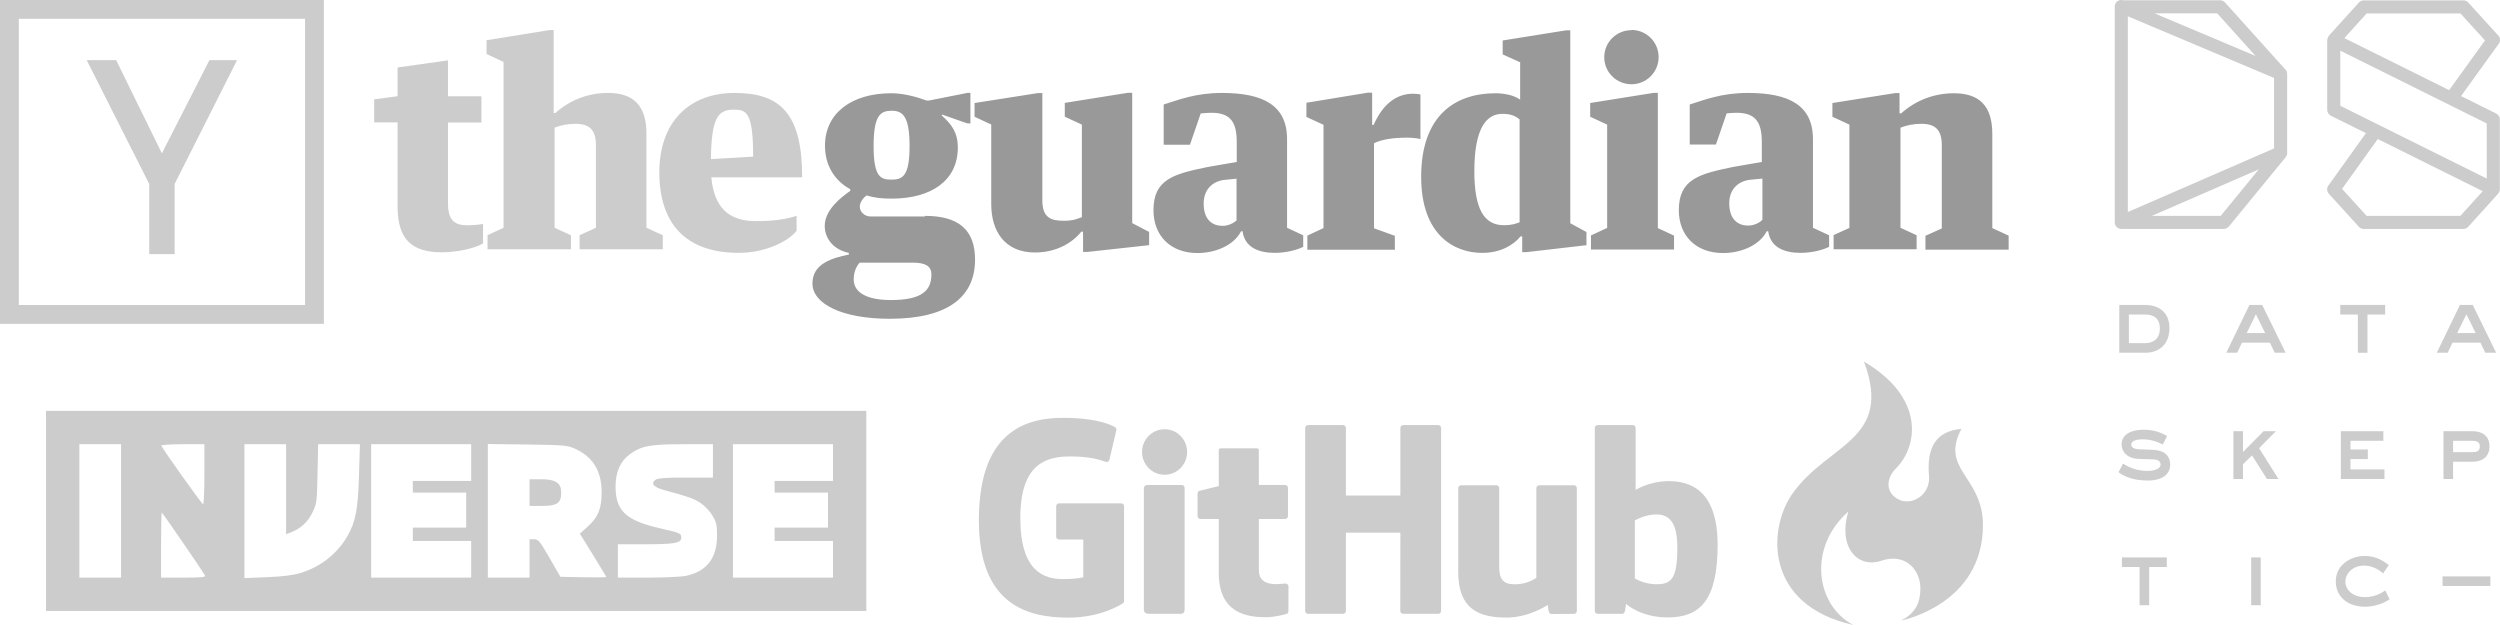
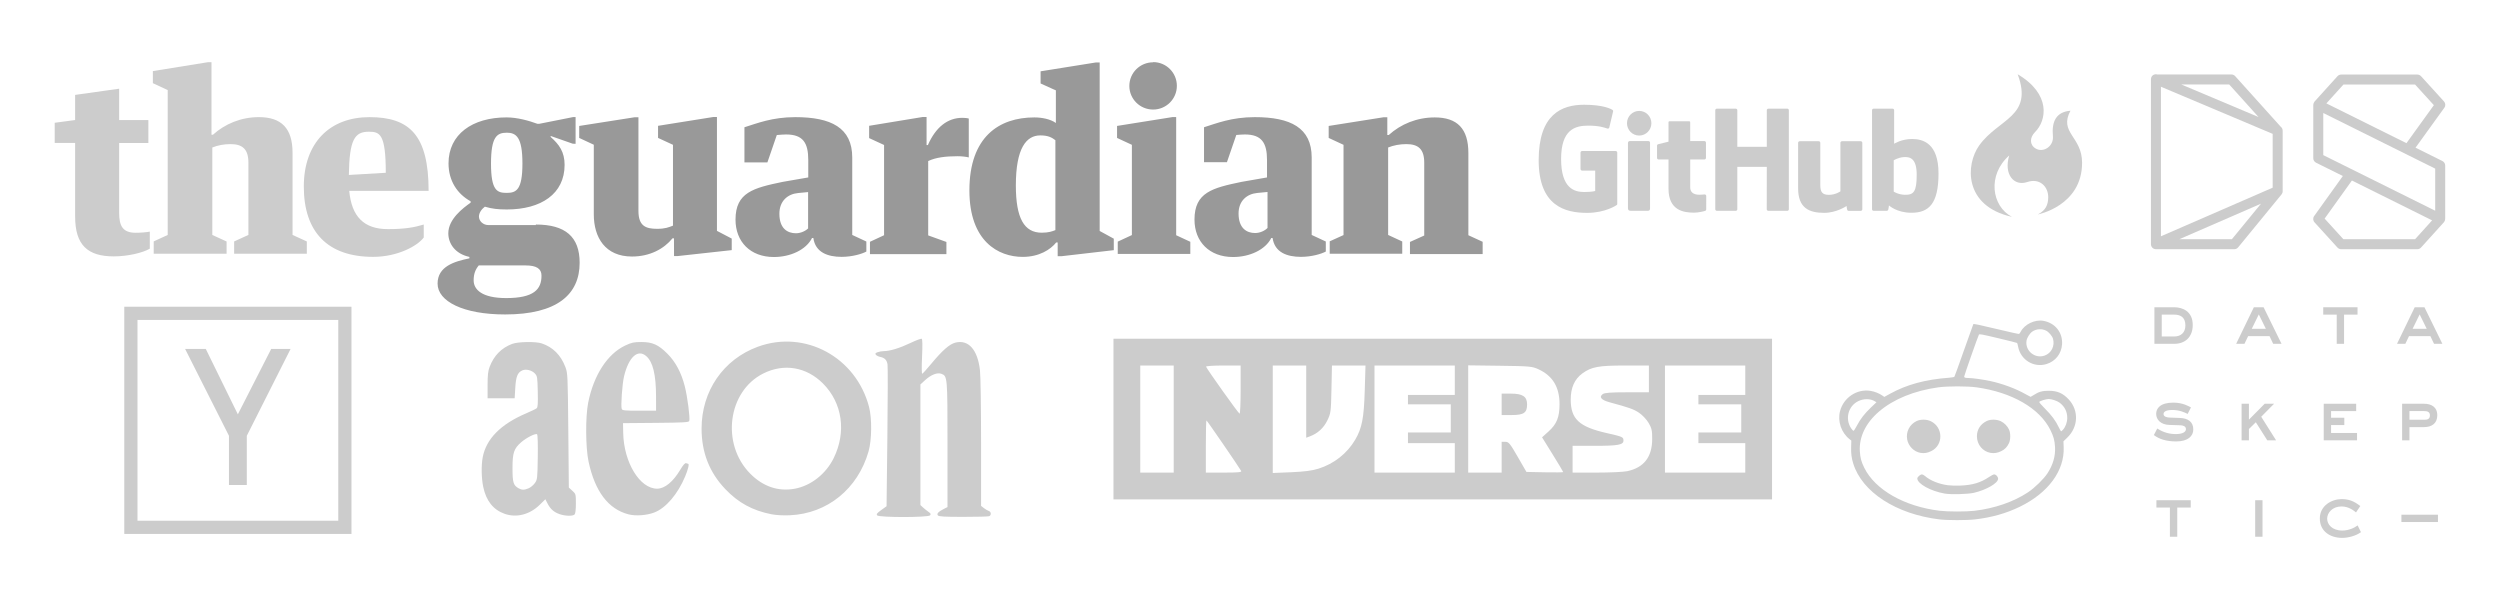
- <svg xmlns="http://www.w3.org/2000/svg" version="1.1" viewBox="0 0 1000 250">
-   <defs>
-     <clipPath id="a" clipPathUnits="userSpaceOnUse">
-       <path d="m0 0h4802v1298.8h-4802v-1298.8z" />
+ <svg xmlns="http://www.w3.org/2000/svg" width="1000" height="240" id="svg2" version="1.1">
+   <defs id="defs4">
+     <clipPath clipPathUnits="userSpaceOnUse" id="clipPath3020">
+       <path d="m 0,0 4802,0 0,1298.75 -4802,0 L 0,0 z" id="path3022" />
    </clipPath>
  </defs>
-   <g transform="translate(0 -802.36)">
-     <g transform="matrix(1.0232 0 0 1.0232 -11.604 -18.621)">
-       <g transform="matrix(1.093 0 0 1.093 120.33 171.03)">
-         <path fill="#ccc" d="m42.481 651.58v-30.175h-8.356v-8.249l8.356-1.122v-10.291l18.029-2.533v12.83h11.957v9.404h-11.957v28.616c0 5.374 1.498 8.128 6.785 8.128 1.881 0 4.447-0.202 5.757-0.47v6.979c-2.889 1.706-9.069 3.157-14.778 3.157-10.748 0-15.786-4.736-15.786-16.276zm120.21-34.75c4.527 0 6.973 0.806 6.973 16.807l-15.114 0.887c0.202-14.51 2.391-17.694 8.142-17.694zm-7.994 24.203h32.499c0-22.879-7.859-30.175-24.203-30.175-16.236 0-26.89 10.452-26.89 28.401 0 18.54 9.66 28.797 28.388 28.797 10.063 0 18.191-4.501 20.716-7.926v-5.307c-3.782 1.142-7.671 1.881-14.644 1.881-9.841 0-14.913-5.105-15.866-15.719zm-80.085 20.716 5.777-2.66v-59.315l-6.079-2.821v-4.951l22.476-3.627h1.525v29.677h0.605c4.904-4.434 11.487-7.201 18.809-7.201 9.203 0 13.771 4.581 13.771 14.577v33.654l5.844 2.667v5.018h-29.758v-5.018l5.844-2.667v-29.577c0-5.535-2.418-7.604-7.322-7.604-2.687 0-5.24 0.49-7.456 1.384v35.804l5.844 2.674v5.018h-29.833v-5.038z" />
-         <path fill="#999" d="m469.04 614.41v4.957l6.072 2.821v36.946l-5.79 2.687v5.038h29.711v-4.971l-5.79-2.687v-48.365h-1.525l-22.678 3.621zm61.599 41.816v-14.731l-4.218 0.403c-4.198 0.403-7.638 3.191-7.638 8.41 0 6.012 3.305 7.994 6.785 7.994 2.015 0 4.064-0.994 5.065-2.082zm-12.79-38.047-3.829 11.124h-9.377v-14.308c5.065-1.572 11.238-4.138 20.797-4.138 14.543 0 23.282 4.299 23.282 16.525v31.706l5.777 2.687v4.111c-1.773 0.954-5.79 2.17-10.177 2.17-5.676 0-10.768-1.814-11.608-7.725h-0.537c-2.418 4.837-8.867 7.792-15.652 7.792-9.673 0-15.786-6.247-15.786-15.316 0-11.151 7.322-12.965 19.279-15.45l10.412-1.814v-7.114c0-7-2.15-10.479-9.069-10.479-0.94 0-2.62 0.121-3.695 0.228zm38.128 43.576 5.777-2.62v-36.946l-6.079-2.821v-4.904l22.483-3.56h1.525v7.255h0.605c4.904-4.434 11.487-7.188 18.809-7.188 9.203 0 13.771 4.568 13.771 14.577v33.654l5.844 2.687v5.038h-29.758v-4.971l5.844-2.633v-29.819c0-5.535-2.418-7.604-7.322-7.604-2.687 0-5.24 0.49-7.456 1.384v35.804l5.777 2.674v5.018h-29.691v-5.038zm-112.18-61.934-6.059-2.754v-4.971l22.664-3.627h1.525v68.988l5.777 3.157v4.702l-21.496 2.485h-1.478v-5.643h-0.605c-2.284 2.889-6.919 5.911-13.704 5.911-9.942 0-21.832-6.314-21.832-27.205 0-21.966 12.158-29.892 26.601-29.892 3.023 0 6.583 0.672 8.8 2.284v-13.435zm0 57.367v-36.885c-1.411-1.075-2.889-1.968-6.18-1.968-5.67 0-10.009 5.105-10.009 20.488 0 13.475 3.426 19.346 10.6 19.346 2.788 0 4.353-0.564 5.575-1.061zm-224.86 27.743c-9.901 0-13.3-3.493-13.3-7.255 0-2.62 0.699-4.434 2.096-6.113h19.165c4.481 0 6.516 1.343 6.516 4.165 0.013 5.643-3.124 9.203-14.476 9.203zm0.154-67.711c3.963 0 6.516 1.746 6.516 12.629s-2.559 12.017-6.455 12.017-6.408-0.907-6.408-12.004c0-11.084 2.485-12.629 6.435-12.629zm12.024 37.819h-19.48c-2.082 0-3.829-1.612-3.829-3.493 0-1.478 1.075-3.023 2.418-4.03 2.956 0.873 5.374 1.142 9.001 1.142 14.039 0 23.645-6.381 23.645-18.271 0-5.307-2.217-8.33-5.71-11.42v-0.403l9.001 3.157 1.209 0.067v-10.956h-1.008l-13.858 2.754h-0.77c-3.453-1.276-8.262-2.62-12.629-2.62-14.039 0-23.753 6.966-23.753 18.795 0 7.208 3.627 12.575 9.048 15.544v0.571c-3.13 2.203-9.136 6.731-9.136 12.528 0 4.232 2.794 8.417 8.639 9.673v0.584c-6.146 1.276-13.032 3.292-13.032 10.345 0 7.255 10.513 12.629 27.649 12.629 21.294 0 30.51-8.195 30.51-21.16 0-10.681-5.911-15.652-17.935-15.652zm136.43-40.573v4.971l6.113 2.821v36.946l-5.777 2.687v5.038h31.296v-4.971l-7.456-2.687v-30.437c3.09-1.478 7.154-1.975 12.024-1.975 1.599 0 3.493 0.202 4.588 0.49v-15.914c-0.605-0.202-1.794-0.296-2.687-0.296-5.979 0-10.862 3.849-14.053 11.151h-0.537v-11.53h-1.545l-21.966 3.614zm-24.989 41.849v-14.778l-4.165 0.403c-4.165 0.403-7.591 3.224-7.591 8.464 0 6.046 3.292 7.994 6.785 7.994 2.015 0 4.071-1.008 5.065-2.082zm-12.83-38.088-3.829 11.151h-9.404v-14.382c5.105-1.572 11.285-4.138 20.824-4.138 14.577 0 23.309 4.299 23.309 16.525v31.706l5.777 2.687v4.111c-1.746 0.954-5.777 2.17-10.143 2.17-5.643 0-10.748-1.814-11.554-7.725h-0.537c-2.418 4.837-8.867 7.792-15.611 7.792-9.653 0-15.719-6.247-15.719-15.316 0-11.151 7.369-12.965 19.319-15.45l10.466-1.814v-7.114c0-7-2.109-10.479-9.069-10.479-0.907 0-2.62 0.121-3.708 0.228zm-74.832 3.963-6.046-2.821v-4.904l22.705-3.56h1.545v38.35c0 6.214 3.043 7.322 7.624 7.322 3.359 0 4.702-0.605 6.516-1.296v-33.097l-6.113-2.821v-4.951l22.638-3.614h1.478v46.619l6.046 3.157v4.729l-22.033 2.418h-1.585l-0.02-7.255h-0.605c-3.48 4.299-9.223 7.456-16.592 7.456-10.949 0-15.631-7.792-15.631-17.264v-28.475zm228.92-33.862c5.374 0 9.707 4.346 9.707 9.713 0 5.361-4.346 9.713-9.713 9.713-5.374 0-9.74-4.299-9.74-9.673 0-5.374 4.366-9.673 9.74-9.673zm132 75.477 11.581 0.027" />
-       </g>
-       <g transform="matrix(.75663 0 0 .75663 -202.37 398.09)" fill="#ccc">
-         <path d="m1245.5 721.12c15.155 40.702-18.33 42.146-36.794 68.027-12.858 18.024-15.023 57.688 31.309 68.081-19.485-10.248-23.671-39.981-2.598-58.6-5.441 18.057 4.557 29.631 17.126 25.382 12.319-4.164 20.322 4.683 20.113 14.744-0.144 6.928-2.309 12.268-9.959 16.165 0 0 42.29-8.083 42.29-49.362 0-25.114-22.372-28.596-11.114-49.651-13.423 1.155-18.058 9.927-16.743 24.393 0.866 9.526-9.093 16.069-16.454 11.694-5.979-3.554-5.774-10.557-0.577-15.735 11.063-11.024 15.444-36.228-16.599-55.136z" />
-         <g transform="matrix(.63583 0 0 .63583 733.79 510.55)">
-           <g fill="#ccc" transform="matrix(1.25 0 0 -1.25 85.589 539.25)">
-             <g fill="#ccc" transform="scale(.1)">
-               <g fill="#ccc">
-                 <g clip-path="url(#a)" fill="#ccc">
-                   <path d="m924.97 742.88h-403.57c-10.41 0-18.855-8.449-18.855-18.867v-197.3c0-10.41 8.445-18.887 18.855-18.887h157.43v-245.14s-35.356-12.051-133.08-12.051c-115.3 0-276.37 42.133-276.37 396.31 0 354.26 167.71 400.87 325.18 400.87 136.3 0 195.02-24 232.38-35.56 11.738-3.6 22.598 8.09 22.598 18.51l45.019 190.64c0 4.87-1.648 10.74-7.207 14.73-15.175 10.82-107.75 62.62-341.6 62.62-269.4 0-545.75-114.7-545.75-665.67 0-551.02 316.4-633.13 583.02-633.13 220.76 0 354.68 94.34 354.68 94.34 5.52 3.051 6.113 10.762 6.113 14.301v615.37c0 10.418-8.433 18.867-18.843 18.867" />
-                   <path d="m3004.8 1232.7c0 10.5-8.32 18.97-18.73 18.97h-227.23c-10.38 0-18.82-8.47-18.82-18.97 0-0.05 0.06-439.12 0.06-439.12h-354.19v439.12c0 10.5-8.36 18.97-18.75 18.97h-227.22c-10.34 0-18.77-8.47-18.77-18.97v-1189c0-10.488 8.43-19.027 18.77-19.027h227.22c10.39 0 18.75 8.539 18.75 19.027v508.59h354.19s-0.62-508.55-0.62-508.59c0-10.488 8.43-19.027 18.82-19.027h227.77c10.41 0 18.73 8.539 18.75 19.027v1189" />
-                   <path d="m1353.8 1076.7c0 81.82-65.6 147.94-146.53 147.94-80.85 0-146.5-66.12-146.5-147.94 0-81.735 65.65-148.03 146.5-148.03 80.93 0 146.53 66.297 146.53 148.03" />
-                   <path d="m1337.5 294.52v548.86c0 10.422-8.41 18.941-18.8 18.941h-226.51c-10.39 0-19.69-10.718-19.69-21.136v-786.35c0-23.113 14.4-29.98 33.04-29.98h204.08c22.39 0 27.88 10.988 27.88 30.348v239.32" />
-                   <path d="m3868.3 860.53h-225.49c-10.34 0-18.76-8.523-18.76-19.011v-583.02s-57.28-41.91-138.59-41.91c-81.3 0-102.88 36.89-102.88 116.5v508.43c0 10.488-8.4 19.011-18.75 19.011h-228.85c-10.33 0-18.79-8.523-18.79-19.011v-546.93c0-236.46 131.79-294.31 313.09-294.31 148.73 0 268.65 82.168 268.65 82.168s5.71-43.301 8.29-48.438c2.59-5.121 9.32-10.293 16.59-10.293l145.59 0.641c10.33 0 18.79 8.539 18.79 18.98l-0.07 798.18c0 10.488-8.43 19.011-18.82 19.011" />
-                   <path d="m4395.7 217.31c-78.21 2.382-131.26 37.871-131.26 37.871v376.54s52.34 32.078 116.55 37.812c81.2 7.274 159.44-17.254 159.44-210.96 0-204.26-35.31-244.57-144.73-241.27zm88.94 669.93c-128.07 0-215.18-57.14-215.18-57.14v402.63c0 10.5-8.39 18.97-18.75 18.97h-227.87c-10.36 0-18.78-8.47-18.78-18.97v-1189c0-10.488 8.42-19.027 18.81-19.027h158.1c7.12 0 12.51 3.668 16.49 10.098 3.93 6.391 9.6 54.82 9.6 54.82s93.18-88.301 269.57-88.301c207.08 0 325.84 105.04 325.84 471.55s-189.67 414.41-317.83 414.41" />
-                   <path d="m1990.6 862.43h-170.45s-0.26 225.13-0.26 225.18c0 8.52-4.39 12.78-14.24 12.78h-232.28c-9.03 0-13.88-3.97-13.88-12.65v-232.7s-116.4-28.102-124.27-30.371c-7.84-2.274-13.61-9.5-13.61-18.125v-146.23c0-10.515 8.4-18.996 18.79-18.996h119.09v-351.78c0-261.29 183.28-286.96 306.96-286.96 56.51 0 124.11 18.152 135.27 22.273 6.75 2.48 10.67 9.469 10.67 17.047l0.19 160.86c0 10.488-8.86 18.976-18.84 18.976-9.93 0-35.34-4.039-61.5-4.039-83.72 0-112.09 38.93-112.09 89.317 0 50.351-0.01 334.31-0.01 334.31h170.46c10.39 0 18.8 8.481 18.8 18.996v183.16c0 10.497-8.41 18.946-18.8 18.946" />
+   <g id="layer1" transform="translate(0,-812.3622)">
+     <g id="g6" transform="matrix(0.1938776,0,0,0.1938776,148.0612,820.4234)" />
+     <g id="g3043" transform="translate(-21.85885,-0.4660051)">
+       <g id="g3315" transform="translate(-59.99999,45.94731)">
+         <g id="g3044" transform="matrix(1.126867,0,0,1.126867,-186.5057,-135.8457)">
+           <g id="g3258">
+             <path style="fill:#cccccc" d="m 264.816,877.989 v -26.163 h -7.246 v -7.152 l 7.246,-0.973 v -8.923 l 15.633,-2.196 v 11.125 h 10.368 v 8.154 h -10.368 v 24.812 c 0,4.66 1.299,7.048 5.883,7.048 1.631,0 3.856,-0.175 4.992,-0.408 v 6.052 c -2.505,1.479 -7.863,2.737 -12.814,2.737 -9.319,0 -13.687,-4.106 -13.687,-14.113 z m 104.229,-30.136 c 3.926,0 6.046,0.699 6.046,14.573 l -13.105,0.769 c 0.175,-12.581 2.074,-15.342 7.059,-15.342 z m -6.931,20.985 h 28.179 c 0,-19.838 -6.815,-26.163 -20.985,-26.163 -14.078,0 -23.315,9.063 -23.315,24.626 0,16.075 8.376,24.969 24.614,24.969 8.725,0 15.773,-3.902 17.963,-6.873 v -4.601 c -3.279,0.99 -6.652,1.631 -12.697,1.631 -8.533,0 -12.93,-4.427 -13.757,-13.629 z m -69.439,17.963 5.009,-2.306 v -51.43 l -5.271,-2.446 v -4.293 l 19.489,-3.145 h 1.322 v 25.732 h 0.524 c 4.252,-3.844 9.96,-6.244 16.308,-6.244 7.979,0 11.94,3.972 11.94,12.639 v 29.18 l 5.067,2.312 v 4.351 h -25.802 v -4.351 l 5.067,-2.312 v -25.645 c 0,-4.799 -2.097,-6.593 -6.349,-6.593 -2.33,0 -4.543,0.425 -6.465,1.2 v 31.044 l 5.067,2.318 v 4.351 h -25.866 v -4.368 z" id="path3009" />
+             <path style="fill:#999999" d="m 634.668,845.756 v 4.298 l 5.265,2.446 v 32.034 l -5.021,2.33 v 4.368 h 25.762 v -4.31 l -5.021,-2.33 v -41.936 h -1.322 l -19.663,3.139 z m 53.41,36.257 v -12.773 l -3.658,0.349 c -3.64,0.349 -6.622,2.767 -6.622,7.292 0,5.213 2.866,6.931 5.883,6.931 1.747,0 3.524,-0.862 4.392,-1.806 z m -11.09,-32.99 -3.32,9.645 h -8.131 v -12.406 c 4.392,-1.363 9.744,-3.588 18.033,-3.588 12.61,0 20.188,3.728 20.188,14.328 v 27.491 l 5.009,2.33 v 3.565 c -1.538,0.827 -5.021,1.881 -8.824,1.881 -4.922,0 -9.337,-1.573 -10.065,-6.698 h -0.466 c -2.097,4.194 -7.688,6.756 -13.571,6.756 -8.387,0 -13.687,-5.417 -13.687,-13.28 0,-9.669 6.349,-11.241 16.716,-13.396 l 9.028,-1.573 v -6.168 c 0,-6.069 -1.864,-9.086 -7.863,-9.086 -0.815,0 -2.272,0.105 -3.203,0.198 z m 33.06,37.783 5.009,-2.272 v -32.034 l -5.271,-2.446 v -4.252 l 19.494,-3.087 h 1.322 v 6.29 h 0.524 c 4.252,-3.844 9.96,-6.232 16.308,-6.232 7.98,0 11.94,3.961 11.94,12.639 v 29.18 l 5.067,2.33 v 4.368 h -25.802 v -4.31 l 5.067,-2.283 v -25.855 c 0,-4.799 -2.097,-6.593 -6.349,-6.593 -2.33,0 -4.543,0.425 -6.465,1.2 v 31.044 l 5.009,2.318 v 4.351 h -25.744 v -4.368 z m -97.268,-53.701 -5.254,-2.388 v -4.31 l 19.652,-3.145 h 1.322 v 59.817 l 5.009,2.737 v 4.077 l -18.638,2.155 h -1.281 v -4.893 h -0.524 c -1.98,2.505 -5.999,5.126 -11.882,5.126 -8.62,0 -18.929,-5.475 -18.929,-23.589 0,-19.046 10.542,-25.919 23.065,-25.919 2.621,0 5.708,0.582 7.63,1.98 v -11.649 z m 0,49.741 v -31.982 c -1.223,-0.932 -2.505,-1.707 -5.358,-1.707 -4.916,0 -8.678,4.427 -8.678,17.765 0,11.684 2.97,16.774 9.191,16.774 2.417,0 3.774,-0.489 4.834,-0.92 z m -194.968,24.055 c -8.585,0 -11.532,-3.029 -11.532,-6.29 0,-2.272 0.606,-3.844 1.817,-5.3 h 16.617 c 3.885,0 5.65,1.165 5.65,3.611 0.012,4.893 -2.708,7.98 -12.552,7.98 z m 0.134,-58.71 c 3.436,0 5.65,1.514 5.65,10.95 0,9.436 -2.219,10.42 -5.597,10.42 -3.378,0 -5.557,-0.786 -5.557,-10.408 0,-9.61 2.155,-10.95 5.58,-10.95 z m 10.426,32.792 h -16.891 c -1.806,0 -3.32,-1.398 -3.32,-3.029 0,-1.281 0.932,-2.621 2.097,-3.495 2.563,0.757 4.66,0.99 7.805,0.99 12.173,0 20.502,-5.533 20.502,-15.842 0,-4.601 -1.922,-7.222 -4.951,-9.902 v -0.349 l 7.805,2.737 1.048,0.058 v -9.5 h -0.874 l -12.016,2.388 h -0.67 c -2.994,-1.107 -7.164,-2.272 -10.95,-2.272 -12.173,0 -20.595,6.04 -20.595,16.297 0,6.25 3.145,10.903 7.846,13.478 v 0.495 c -2.714,1.91 -7.921,5.836 -7.921,10.863 0,3.669 2.423,7.298 7.49,8.387 v 0.507 c -5.329,1.107 -11.299,2.854 -11.299,8.97 0,6.29 9.115,10.95 23.973,10.95 18.464,0 26.455,-7.106 26.455,-18.347 0,-9.261 -5.126,-13.571 -15.551,-13.571 z m 118.295,-35.18 v 4.31 l 5.3,2.446 v 32.034 l -5.009,2.33 v 4.368 h 27.136 v -4.31 l -6.465,-2.33 v -26.391 c 2.679,-1.281 6.203,-1.712 10.426,-1.712 1.386,0 3.029,0.175 3.978,0.425 v -13.798 c -0.524,-0.175 -1.555,-0.256 -2.33,-0.256 -5.184,0 -9.418,3.337 -12.185,9.669 h -0.466 v -9.971 h -1.34 l -19.046,3.134 z m -21.667,36.286 v -12.814 l -3.611,0.349 c -3.611,0.349 -6.582,2.796 -6.582,7.339 0,5.242 2.854,6.931 5.883,6.931 1.747,0 3.53,-0.874 4.392,-1.806 z m -11.125,-33.025 -3.32,9.669 h -8.154 v -12.47 c 4.427,-1.363 9.785,-3.588 18.056,-3.588 12.639,0 20.211,3.728 20.211,14.328 v 27.491 l 5.009,2.33 v 3.565 c -1.514,0.827 -5.009,1.881 -8.795,1.881 -4.893,0 -9.319,-1.573 -10.018,-6.698 h -0.466 c -2.097,4.194 -7.688,6.756 -13.536,6.756 -8.37,0 -13.629,-5.417 -13.629,-13.28 0,-9.669 6.389,-11.241 16.751,-13.396 l 9.074,-1.573 v -6.168 c 0,-6.069 -1.829,-9.086 -7.863,-9.086 -0.786,0 -2.272,0.105 -3.215,0.198 z m -64.884,3.436 -5.242,-2.446 v -4.252 l 19.687,-3.087 h 1.34 v 33.252 c 0,5.388 2.638,6.349 6.611,6.349 2.912,0 4.077,-0.524 5.65,-1.124 v -28.697 l -5.3,-2.446 v -4.293 l 19.628,-3.134 h 1.281 v 40.422 l 5.242,2.737 v 4.1 l -19.104,2.097 h -1.375 l -0.018,-6.29 h -0.524 c -3.017,3.728 -7.997,6.465 -14.386,6.465 -9.494,0 -13.553,-6.756 -13.553,-14.969 v -24.69 z m 198.491,-29.361 c 4.66,0 8.416,3.768 8.416,8.422 0,4.648 -3.768,8.422 -8.422,8.422 -4.66,0 -8.445,-3.728 -8.445,-8.387 0,-4.66 3.786,-8.387 8.445,-8.387 z m 114.45,65.444 10.041,0.023" id="path3011" />
+           </g>
+           <path id="rect3034" d="m 282.267,909.976 0,80.646 80.646,0 0,-80.646 -80.646,0 z m 4.689,4.689 71.269,0 0,71.269 -71.269,0 0,-71.269 z m 16.903,10.292 15.567,30.828 0,17.477 6.33,0 0,-17.477 15.543,-30.828 -6.881,0 -11.839,23.209 -11.382,-23.209 -7.338,0 z" style="fill:#cccccc;fill-opacity:1;stroke:none" />
+           <path id="path3132" d="m 633.398,949.846 0,-28.508 116.883,0 116.883,0 0,28.508 0,28.508 -116.883,0 -116.883,0 0,-28.508 z m 21.381,0 0,-19.005 -5.939,0 -5.939,0 0,19.005 0,19.005 5.939,0 5.939,0 0,-19.005 z m 23.945,18.411 c -0.978,-1.691 -12.141,-17.936 -12.326,-17.936 -0.119,0 -0.216,4.169 -0.216,9.265 l 0,9.265 6.442,0 c 5.02,0 6.367,-0.131 6.099,-0.594 z m 27.441,-0.8 c 5.521,-1.731 10.185,-5.41 13.044,-10.288 2.394,-4.085 3.09,-7.67 3.381,-17.42 l 0.266,-8.909 -5.953,0 -5.953,0 -0.176,8.434 c -0.168,8.06 -0.234,8.552 -1.483,11.104 -1.306,2.667 -3.396,4.566 -6.168,5.606 l -1.307,0.49 0,-12.817 0,-12.817 -5.939,0 -5.939,0 0,19.076 0,19.076 6.533,-0.272 c 4.671,-0.195 7.434,-0.554 9.693,-1.263 z m 48.392,-3.833 0,-5.227 -8.315,0 -8.315,0 0,-1.9 0,-1.901 7.602,0 7.602,0 0,-4.989 0,-4.989 -7.602,0 -7.602,0 0,-1.663 0,-1.663 8.315,0 8.315,0 0,-5.227 0,-5.226 -14.254,0 -14.254,0 0,19.005 0,19.005 14.254,0 14.254,0 0,-5.226 z m 16.63,-0.238 0,-5.464 1.318,0 c 1.18,0 1.641,0.56 4.398,5.345 l 3.08,5.345 6.53,0.132 c 3.592,0.073 6.53,0.036 6.53,-0.08 0,-0.117 -1.691,-2.941 -3.757,-6.276 l -3.757,-6.064 2.278,-2.048 c 2.924,-2.629 3.915,-5.067 3.926,-9.662 0.016,-6.078 -2.409,-10.109 -7.481,-12.444 -2.232,-1.027 -3.06,-1.102 -13.66,-1.243 l -11.284,-0.15 0,19.036 0,19.036 5.939,0 5.939,0 0,-5.464 z m 0,-18.768 0,-3.801 3.262,0 c 4.209,0 5.766,1.036 5.766,3.836 0,2.97 -1.155,3.767 -5.464,3.767 l -3.563,0 0,-3.801 z m 44.593,23.727 c 5.897,-1.265 8.818,-5.021 8.845,-11.374 0.013,-3.041 -0.175,-3.887 -1.281,-5.769 -0.713,-1.213 -2.237,-2.828 -3.386,-3.589 -1.952,-1.293 -3.387,-1.804 -10.426,-3.713 -2.994,-0.812 -3.887,-1.87 -2.458,-2.914 0.656,-0.48 2.859,-0.644 8.63,-0.644 l 7.749,0 0,-4.751 0,-4.751 -8.466,0 c -9.414,0 -11.92,0.464 -15.15,2.803 -2.766,2.004 -4.151,5.124 -4.135,9.313 0.027,6.902 3.001,9.657 12.818,11.875 5.643,1.275 5.905,1.393 5.905,2.656 0,1.512 -1.922,1.861 -10.246,1.861 l -7.809,0 0,4.751 0,4.751 8.529,0 c 4.691,0 9.588,-0.227 10.881,-0.504 z m 41.882,-4.722 0,-5.227 -8.315,0 -8.315,0 0,-1.9 0,-1.901 7.602,0 7.602,0 0,-4.989 0,-4.989 -7.602,0 -7.602,0 0,-1.663 0,-1.663 8.315,0 8.315,0 0,-5.227 0,-5.226 -14.254,0 -14.254,0 0,19.005 0,19.005 14.254,0 14.254,0 0,-5.226 z m -179.126,-24.232 0,-8.552 -6.216,0 c -3.419,0 -6.145,0.186 -6.058,0.413 0.387,1.008 11.571,16.692 11.903,16.692 0.204,0 0.371,-3.849 0.371,-8.552 z" style="fill:#cccccc;fill-opacity:1" />
+           <g id="g3262" transform="matrix(0.8580003,0,0,0.8580003,131.1083,-10.34272)">
+             <path d="m 959.5,976.461 c 6.568,17.64 -7.944,18.266 -15.946,29.482 -5.572,7.811 -6.511,25.002 13.569,29.505 -8.445,-4.441 -10.259,-17.327 -1.126,-25.397 -2.358,7.826 1.975,12.842 7.422,11 5.339,-1.805 8.808,2.029 8.717,6.39 -0.063,3.002 -1.001,5.317 -4.316,7.006 0,0 18.328,-3.503 18.328,-21.393 0,-10.884 -9.696,-12.393 -4.817,-21.518 -5.817,0.5 -7.826,4.302 -7.256,10.572 0.375,4.128 -3.941,6.964 -7.131,5.068 -2.591,-1.54 -2.502,-4.575 -0.25,-6.819 4.795,-4.778 6.693,-15.701 -7.194,-23.895 z" id="path4" style="fill:#cccccc" />
+             <g style="fill:#cccccc;fill-opacity:1" id="layer1-3" transform="matrix(0.2755631,0,0,0.2755631,737.7422,885.2023)">
+               <g transform="matrix(1.25,0,0,-1.25,85.58929,539.2483)" id="g3012" style="fill:#cccccc;fill-opacity:1">
+                 <g transform="scale(0.1,0.1)" id="g3014" style="fill:#cccccc;fill-opacity:1">
+                   <g id="g3016" style="fill:#cccccc;fill-opacity:1">
+                     <g clip-path="url(#clipPath3020)" id="g3018" style="fill:#cccccc;fill-opacity:1">
+                       <path id="path3024" style="fill:#cccccc;fill-opacity:1;fill-rule:nonzero;stroke:none" d="m 924.973,742.875 -403.567,0 c -10.41,0 -18.855,-8.449 -18.855,-18.867 l 0,-197.305 c 0,-10.41 8.445,-18.887 18.855,-18.887 l 157.434,0 0,-245.136 c 0,0 -35.356,-12.051 -133.078,-12.051 -115.301,0 -276.367,42.133 -276.367,396.312 0,354.259 167.714,400.869 325.175,400.869 136.297,0 195.02,-24 232.383,-35.56 11.738,-3.6 22.598,8.09 22.598,18.51 l 45.019,190.64 c 0,4.87 -1.648,10.74 -7.207,14.73 -15.175,10.82 -107.746,62.62 -341.601,62.62 C 276.348,1298.75 0,1184.13 0,633.129 0,82.109 316.395,0 583.02,0 c 220.757,0 354.683,94.34 354.683,94.34 5.52,3.051 6.113,10.762 6.113,14.301 l 0,615.367 c 0,10.418 -8.433,18.867 -18.843,18.867" />
+                       <path id="path3026" style="fill:#cccccc;fill-opacity:1;fill-rule:nonzero;stroke:none" d="m 3004.75,1232.73 c 0,10.5 -8.32,18.97 -18.73,18.97 l -227.23,0 c -10.38,0 -18.82,-8.47 -18.82,-18.97 0,-0.05 0.06,-439.125 0.06,-439.125 l -354.19,0 0,439.125 c 0,10.5 -8.36,18.97 -18.75,18.97 l -227.22,0 c -10.34,0 -18.77,-8.47 -18.77,-18.97 l 0,-1189.031 c 0,-10.488 8.43,-19.027 18.77,-19.027 l 227.22,0 c 10.39,0 18.75,8.539 18.75,19.027 l 0,508.59 354.19,0 c 0,0 -0.62,-508.551 -0.62,-508.59 0,-10.488 8.43,-19.027 18.82,-19.027 l 227.77,0 c 10.41,0 18.73,8.539 18.75,19.027 l 0,1189.031" />
+                       <path id="path3028" style="fill:#cccccc;fill-opacity:1;fill-rule:nonzero;stroke:none" d="m 1353.76,1076.7 c 0,81.82 -65.6,147.94 -146.53,147.94 -80.85,0 -146.5,-66.12 -146.5,-147.94 0,-81.735 65.65,-148.032 146.5,-148.032 80.93,0 146.53,66.297 146.53,148.032" />
+                       <path id="path3030" style="fill:#cccccc;fill-opacity:1;fill-rule:nonzero;stroke:none" d="m 1337.51,294.52 c 0,30.464 0,548.859 0,548.859 0,10.422 -8.41,18.941 -18.8,18.941 l -226.51,0 c -10.39,0 -19.69,-10.718 -19.69,-21.136 0,0 0,-660.454 0,-786.352 0,-23.113 14.4,-29.98 33.04,-29.98 0,0 96.68,0 204.08,0 22.39,0 27.88,10.988 27.88,30.348 0,42.152 0,207.27 0,239.321" />
+                       <path id="path3032" style="fill:#cccccc;fill-opacity:1;fill-rule:nonzero;stroke:none" d="m 3868.32,860.531 -225.49,0 c -10.34,0 -18.76,-8.523 -18.76,-19.011 l 0,-583.02 c 0,0 -57.28,-41.91 -138.59,-41.91 -81.3,0 -102.88,36.89 -102.88,116.5 0,79.707 0,508.43 0,508.43 0,10.488 -8.4,19.011 -18.75,19.011 l -228.85,0 c -10.33,0 -18.79,-8.523 -18.79,-19.011 0,0 0,-310.481 0,-546.93 0,-236.461 131.79,-294.309 313.09,-294.309 148.73,0 268.65,82.168 268.65,82.168 0,0 5.71,-43.301 8.29,-48.438 2.59,-5.121 9.32,-10.293 16.59,-10.293 l 145.59,0.641 c 10.33,0 18.79,8.539 18.79,18.98 l -0.07,798.18 c 0,10.488 -8.43,19.011 -18.82,19.011" />
+                       <path id="path3034" style="fill:#cccccc;fill-opacity:1;fill-rule:nonzero;stroke:none" d="m 4395.67,217.309 c -78.21,2.382 -131.26,37.871 -131.26,37.871 l 0,376.543 c 0,0 52.34,32.078 116.55,37.812 81.2,7.274 159.44,-17.254 159.44,-210.957 0,-204.258 -35.31,-244.566 -144.73,-241.269 z m 88.94,669.933 c -128.07,0 -215.18,-57.14 -215.18,-57.14 l 0,402.628 c 0,10.5 -8.39,18.97 -18.75,18.97 l -227.87,0 c -10.36,0 -18.78,-8.47 -18.78,-18.97 l 0,-1189.031 c 0,-10.488 8.42,-19.027 18.81,-19.027 0.02,0 158.05,0 158.1,0 7.12,0 12.51,3.668 16.49,10.098 3.93,6.391 9.6,54.82 9.6,54.82 0,0 93.18,-88.301 269.57,-88.301 207.08,0 325.84,105.043 325.84,471.547 0,366.512 -189.67,414.406 -317.83,414.406" />
+                       <path id="path3036" style="fill:#cccccc;fill-opacity:1;fill-rule:nonzero;stroke:none" d="m 1990.58,862.426 -170.45,0 c 0,0 -0.26,225.134 -0.26,225.184 0,8.52 -4.39,12.78 -14.24,12.78 l -232.28,0 c -9.03,0 -13.88,-3.97 -13.88,-12.65 l 0,-232.697 c 0,0 -116.4,-28.102 -124.27,-30.371 -7.84,-2.274 -13.61,-9.5 -13.61,-18.125 l 0,-146.227 c 0,-10.515 8.4,-18.996 18.79,-18.996 l 119.09,0 c 0,0 0,-152.941 0,-351.785 0,-261.289 183.28,-286.961 306.96,-286.961 56.51,0 124.11,18.152 135.27,22.273 6.75,2.48 10.67,9.469 10.67,17.047 l 0.19,160.864 c 0,10.488 -8.86,18.976 -18.84,18.976 -9.93,0 -35.34,-4.039 -61.5,-4.039 -83.72,0 -112.09,38.93 -112.09,89.317 0,50.351 -0.01,334.308 -0.01,334.308 l 170.46,0 c 10.39,0 18.8,8.481 18.8,18.996 l 0,183.16 c 0,10.497 -8.41,18.946 -18.8,18.946" />
+                     </g>
+                   </g>
                </g>
              </g>
            </g>
          </g>
-         </g>
-       </g>
-       <path d="m11.341 802.36v126.61h126.61v-126.61h-126.61zm7.361 7.361h111.89v111.89h-111.89v-111.89zm26.536 16.157 24.438 48.398v27.438h9.937v-27.438l24.401-48.398h-10.802l-18.586 36.436-17.869-36.436h-11.52z" fill="#ccc" />
-       <path d="m29.329 1002.1v-39.108h160.34 160.34v39.108 39.108h-160.34-160.34v-39.108zm29.331 0v-26.072h-8.147-8.147v26.072 26.072h8.147 8.147v-26.072zm32.847 25.257c-1.341-2.32-16.656-24.605-16.908-24.605-0.163 0-0.296 5.72-0.296 12.71v12.71h8.838c6.887 0 8.734-0.18 8.367-0.815zm37.644-1.097c7.574-2.375 13.972-7.422 17.894-14.114 3.284-5.604 4.239-10.522 4.638-23.897l0.365-12.221h-8.166-8.166l-0.241 11.569c-0.231 11.056-0.321 11.732-2.035 15.233-1.791 3.658-4.658 6.264-8.461 7.69l-1.792 0.672v-17.582-17.582h-8.147-8.147v26.168 26.168l8.962-0.373c6.408-0.267 10.197-0.761 13.297-1.732zm66.385-5.258v-7.17h-11.406-11.406v-2.607-2.607h10.429 10.429v-6.844-6.844h-10.429-10.429v-2.281-2.281h11.406 11.406v-7.17-7.17h-19.554-19.554v26.072 26.072h19.554 19.554v-7.17zm22.813-0.326v-7.496h1.808c1.618 0 2.251 0.768 6.033 7.333l4.225 7.333 8.958 0.181c4.927 0.1 8.958 0.05 8.958-0.11 0-0.16-2.319-4.034-5.154-8.61l-5.154-8.319 3.126-2.81c4.012-3.607 5.371-6.951 5.386-13.255 0.02-8.337-3.305-13.868-10.262-17.07-3.061-1.409-4.198-1.512-18.739-1.706l-15.48-0.205v26.114 26.114h8.147 8.147v-7.496zm0-25.746v-5.214h4.475c5.774 0 7.909 1.421 7.909 5.262 0 4.075-1.584 5.167-7.496 5.167h-4.888v-5.214zm61.172 32.549c8.09-1.735 12.097-6.888 12.134-15.603 0.017-4.172-0.24-5.332-1.758-7.914-0.978-1.664-3.068-3.88-4.644-4.924-2.677-1.773-4.646-2.474-14.302-5.094-4.108-1.114-5.332-2.565-3.372-3.998 0.9-0.658 3.922-0.883 11.838-0.883h10.63v-6.518-6.518h-11.614c-12.914 0-16.352 0.636-20.782 3.846-3.794 2.748-5.695 7.029-5.672 12.775 0.037 9.468 4.117 13.248 17.584 16.291 7.741 1.749 8.101 1.911 8.101 3.644 0 2.074-2.637 2.553-14.056 2.553h-10.712v6.518 6.518h11.7c6.435 0 13.152-0.311 14.927-0.692zm57.454-6.478v-7.17h-11.406-11.406v-2.607-2.607h10.429 10.429v-6.844-6.844h-10.429-10.429v-2.281-2.281h11.406 11.406v-7.17-7.17h-19.554-19.554v26.072 26.072h19.554 19.554v-7.17zm-245.73-33.242v-11.732h-8.528c-4.69 0-8.43 0.255-8.31 0.567 0.53 1.383 15.873 22.898 16.329 22.898 0.28 0 0.509-5.279 0.509-11.732z" fill="#ccc" />
-       <g transform="matrix(.83242 0 0 .83242 783.3 938.07)">
-         <g fill="#ccc" transform="matrix(1.2324 0 0 1.2324 31.769 -200.89)">
-           <path d="m39.217 146.92c4.19 0 9.227 2.047 9.227 8.832 0 6.02-3.771 9.4-9.227 9.4h-9.886v-18.232h9.886zm-6.229 14.574h6.229c3.208 0 5.562-1.829 5.562-5.524 0-4.288-2.706-5.376-5.562-5.376h-6.229v10.9z" fill="#ccc" />
-           <path d="m30.748 207.39c3.163 2.039 6.183 2.781 9.392 2.781 1.829 0 4.916-0.451 4.916-2.496 0-1.484-1.61-1.867-2.735-1.896l-5.449-0.173c-4.468-0.104-6.664-2.713-6.664-5.53 0-2.714 2.009-5.593 8.552-5.593 4.79 0 7.705 1.829 8.8 2.392l-1.649 3.237c-1.447-0.741-4.085-1.972-7.706-1.972-1.933 0-4.332 0.421-4.332 2.039 0 1.409 2.001 1.762 3.246 1.762l4.744 0.18c4.191 0.106 6.858 1.897 6.858 5.727 0 3.276-2.563 5.989-8.582 5.989-4.925 0-8.553-1.229-11.086-3.178l1.695-3.269z" fill="#ccc" />
-           <path d="m47.439 243.15v3.651h-6.715v14.563h-3.666v-14.563h-6.724v-3.651h17.105z" fill="#ccc" />
-           <path d="m78.928 146.92h4.857l8.942 18.232h-4.16l-1.828-3.838h-10.659l-1.837 3.838h-4.145l8.83-18.232zm-1.049 10.736h7.031l-3.516-7.175-3.515 7.175z" fill="#ccc" />
-           <path d="m76.469 195.04v7.923l7.848-7.923h4.677l-6.401 6.476 7.419 11.754h-4.399l-5.705-9.01-3.44 3.372v5.638h-3.657v-18.229h3.658z" fill="#ccc" />
-           <path d="m83.238 243.15v18.215h-3.65v-18.215h3.65z" fill="#ccc" />
-           <path d="m130.63 146.92v3.673h-6.723v14.559h-3.657v-14.56h-6.725v-3.673h17.105z" fill="#ccc" />
-           <path d="m129.96 195.04v3.657h-12.519v3.313h6.603v3.65h-6.603v3.95h12.946v3.658h-16.62v-18.23h16.184z" fill="#ccc" />
-           <path d="m129.88 249.23c-1.191-0.98-3.695-2.976-7.247-2.976-4.506 0-7.151 3.149-7.151 6.102 0 2.722 2.331 5.914 7.569 5.914 3.238 0 6.125-1.401 7.639-2.563l1.649 3.374c-2.562 1.903-6.507 2.854-9.317 2.854-6.123 0-11.19-3.342-11.19-9.683 0-6.424 5.906-9.67 10.973-9.67 4.716 0 7.285 2.075 9.22 3.455l-2.145 3.193z" fill="#ccc" />
-           <path d="m159.15 146.92h4.857l8.941 18.232h-4.159l-1.829-3.838h-10.659l-1.829 3.838h-4.151l8.829-18.232zm-1.05 10.736h7.032l-3.516-7.175-3.516 7.175z" fill="#ccc" />
-           <path d="m163.81 195.04c3.546 0 6.589 1.552 6.589 5.772 0 4.077-2.826 5.875-6.589 5.875h-7.285v6.582h-3.657v-18.229h10.942zm-7.285 7.982h7.285c1.409 0 2.915-0.172 2.915-2.21 0-1.935-1.611-2.115-2.915-2.115h-7.285v4.325z" fill="#ccc" />
-           <path d="m152.52 250.37h18.222v3.649h-18.222v-3.649z" fill="#ccc" />
-           <path d="m92.27 56.82-22.666-25.174c-0.472-0.524-1.146-0.824-1.851-0.824h-36.983c-1.199-0.341-2.48 0.215-2.976 1.39-0.143 0.341-0.19 0.694-0.179 1.041 0 0.022-0.015 0.041-0.015 0.063v82.03 0.012 0.111c0 1.377 1.116 2.494 2.496 2.494h39.059c0.75 0 1.454-0.335 1.926-0.913l21.647-26.407c0.367-0.446 0.57-1.004 0.57-1.582v-0.163-0.011-29.97c0-0.024-0.015-0.045-0.015-0.069 0.021-0.8-0.365-1.54-1.013-2.028zm-59.679-19.88 55.714 23.495v26.849l-55.714 24.236v-74.58zm48.668 15.107-38.508-16.236h23.892l14.616 16.236zm-13.286 60.933h-26.215l40.745-17.73-14.53 17.73z" />
-           <path d="m174.33 102.71c-0.003-0.073 0.026-0.144 0.02-0.217v-26.267c0-0.947-0.54-1.812-1.387-2.234l-13.4-6.663 14.37-19.919c0.689-0.958 0.614-2.266-0.176-3.139l-11.45-12.589c-0.475-0.52-1.146-0.816-1.848-0.816h-37.968c-0.704 0-1.38 0.298-1.852 0.821l-11.445 12.653c-0.085 0.095-0.113 0.224-0.18 0.331-0.105 0.162-0.211 0.315-0.276 0.499-0.067 0.175-0.088 0.352-0.109 0.539-0.013 0.104-0.064 0.197-0.064 0.304v26.577c0 0.946 0.54 1.812 1.387 2.233l13.365 6.637-14.313 19.974c-0.686 0.956-0.612 2.261 0.184 3.131l11.446 12.585c0.471 0.52 1.139 0.815 1.844 0.815h37.968c0.705 0 1.375-0.298 1.848-0.82l11.453-12.661c0.12-0.129 0.165-0.294 0.251-0.44 0.034-0.053 0.094-0.075 0.121-0.131 0.025-0.051 0.019-0.105 0.04-0.156 0.072-0.172 0.113-0.345 0.143-0.529 0.028-0.172 0.044-0.34 0.039-0.512zm-50.74-66.861h35.754l9.351 10.276-13.671 18.949-39.93-19.835 8.496-9.39zm-10.04 14.191 55.81 27.728v21l-55.81-27.727v-21.001zm45.782 62.935h-35.76l-9.349-10.279 13.606-18.989 40.002 19.87-8.499 9.398z" />
+           <g id="g3277" transform="matrix(1.113122,0,0,1.113122,8.444904,-85.52926)">
+             <g transform="matrix(0.6394149,0,0,0.6394149,874.6333,800.5626)" id="g3139" style="fill:#cccccc;fill-opacity:1">
+               <g id="g3141" style="fill:#cccccc;fill-opacity:1">
+                 <g id="g3143" style="fill:#cccccc;fill-opacity:1">
+                   <path id="path3145" d="m 39.217,146.917 c 4.19,0 9.227,2.047 9.227,8.832 0,6.02 -3.771,9.4 -9.227,9.4 h -9.886 v -18.232 h 9.886 z m -6.229,14.574 h 6.229 c 3.208,0 5.562,-1.829 5.562,-5.524 0,-4.288 -2.706,-5.376 -5.562,-5.376 h -6.229 v 10.9 z" style="fill:#cccccc;fill-opacity:1" />
+                 </g>
+                 <g id="g3147" style="fill:#cccccc;fill-opacity:1">
+                   <path id="path3149" d="m 30.748,207.386 c 3.163,2.039 6.183,2.781 9.392,2.781 1.829,0 4.916,-0.451 4.916,-2.496 0,-1.484 -1.61,-1.867 -2.735,-1.896 l -5.449,-0.173 c -4.468,-0.104 -6.664,-2.713 -6.664,-5.53 0,-2.714 2.009,-5.593 8.552,-5.593 4.79,0 7.705,1.829 8.8,2.392 l -1.649,3.237 c -1.447,-0.741 -4.085,-1.972 -7.706,-1.972 -1.933,0 -4.332,0.421 -4.332,2.039 0,1.409 2.001,1.762 3.246,1.762 l 4.744,0.18 c 4.191,0.106 6.858,1.897 6.858,5.727 0,3.276 -2.563,5.989 -8.582,5.989 -4.925,0 -8.553,-1.229 -11.086,-3.178 l 1.695,-3.269 z" style="fill:#cccccc;fill-opacity:1" />
+                 </g>
+                 <g id="g3151" style="fill:#cccccc;fill-opacity:1">
+                   <path id="path3153" d="m 47.439,243.153 v 3.651 h -6.715 v 14.563 h -3.666 v -14.563 h -6.724 v -3.651 h 17.105 z" style="fill:#cccccc;fill-opacity:1" />
+                 </g>
+               </g>
+               <g id="g3155" style="fill:#cccccc;fill-opacity:1">
+                 <g id="g3157" style="fill:#cccccc;fill-opacity:1">
+                   <path id="path3159" d="m 78.928,146.917 h 4.857 l 8.942,18.232 h -4.16 l -1.828,-3.838 H 76.08 l -1.837,3.838 h -4.145 l 8.83,-18.232 z m -1.049,10.736 h 7.031 l -3.516,-7.175 -3.515,7.175 z" style="fill:#cccccc;fill-opacity:1" />
+                 </g>
+                 <g id="g3161" style="fill:#cccccc;fill-opacity:1">
+                   <path id="path3163" d="m 76.469,195.041 v 7.923 l 7.848,-7.923 h 4.677 l -6.401,6.476 7.419,11.754 h -4.399 l -5.705,-9.01 -3.44,3.372 v 5.638 h -3.657 v -18.229 h 3.658 z" style="fill:#cccccc;fill-opacity:1" />
+                 </g>
+                 <g id="g3165" style="fill:#cccccc;fill-opacity:1">
+                   <path id="path3167" d="m 83.238,243.153 v 18.215 h -3.65 v -18.215 h 3.65 z" style="fill:#cccccc;fill-opacity:1" />
+                 </g>
+               </g>
+               <g id="g3169" style="fill:#cccccc;fill-opacity:1">
+                 <g id="g3171" style="fill:#cccccc;fill-opacity:1">
+                   <path id="path3173" d="m 130.632,146.917 v 3.673 h -6.723 v 14.559 h -3.657 V 150.59 h -6.725 v -3.673 h 17.105 z" style="fill:#cccccc;fill-opacity:1" />
+                 </g>
+                 <g id="g3175" style="fill:#cccccc;fill-opacity:1">
+                   <path id="path3177" d="m 129.958,195.041 v 3.657 h -12.519 v 3.313 h 6.603 v 3.65 h -6.603 v 3.95 h 12.946 v 3.658 H 113.774 V 195.04 h 16.184 z" style="fill:#cccccc;fill-opacity:1" />
+                 </g>
+                 <g id="g3179" style="fill:#cccccc;fill-opacity:1">
+                   <path id="path3181" d="m 129.875,249.232 c -1.191,-0.98 -3.695,-2.976 -7.247,-2.976 -4.506,0 -7.151,3.149 -7.151,6.102 0,2.722 2.331,5.914 7.569,5.914 3.238,0 6.125,-1.401 7.639,-2.563 l 1.649,3.374 c -2.562,1.903 -6.507,2.854 -9.317,2.854 -6.123,0 -11.19,-3.342 -11.19,-9.683 0,-6.424 5.906,-9.67 10.973,-9.67 4.716,0 7.285,2.075 9.22,3.455 l -2.145,3.193 z" style="fill:#cccccc;fill-opacity:1" />
+                 </g>
+               </g>
+               <g id="g3183" style="fill:#cccccc;fill-opacity:1">
+                 <g id="g3185" style="fill:#cccccc;fill-opacity:1">
+                   <path id="path3187" d="m 159.152,146.917 h 4.857 l 8.941,18.232 h -4.159 l -1.829,-3.838 h -10.659 l -1.829,3.838 h -4.151 l 8.829,-18.232 z m -1.05,10.736 h 7.032 l -3.516,-7.175 -3.516,7.175 z" style="fill:#cccccc;fill-opacity:1" />
+                 </g>
+                 <g id="g3189" style="fill:#cccccc;fill-opacity:1">
+                   <path id="path3191" d="m 163.814,195.041 c 3.546,0 6.589,1.552 6.589,5.772 0,4.077 -2.826,5.875 -6.589,5.875 h -7.285 v 6.582 h -3.657 v -18.229 h 10.942 z m -7.285,7.982 h 7.285 c 1.409,0 2.915,-0.172 2.915,-2.21 0,-1.935 -1.611,-2.115 -2.915,-2.115 h -7.285 v 4.325 z" style="fill:#cccccc;fill-opacity:1" />
+                 </g>
+                 <g id="g3193" style="fill:#cccccc;fill-opacity:1">
+                   <path id="path3195" d="m 152.519,250.373 h 18.222 v 3.649 h -18.222 v -3.649 z" style="fill:#cccccc;fill-opacity:1" />
+                 </g>
+               </g>
+             </g>
+             <g transform="matrix(0.6394149,0,0,0.6394149,874.6333,800.5626)" id="g3197" style="fill:#cccccc;fill-opacity:1">
+               <path id="path3199" d="M 92.27,56.82 69.604,31.646 C 69.132,31.122 68.458,30.822 67.753,30.822 H 30.77 c -1.199,-0.341 -2.48,0.215 -2.976,1.39 -0.143,0.341 -0.19,0.694 -0.179,1.041 0,0.022 -0.015,0.041 -0.015,0.063 v 82.03 c 0,0.004 0,0.008 0,0.012 v 0.111 c 0,1.377 1.116,2.494 2.496,2.494 h 39.059 c 0.75,0 1.454,-0.335 1.926,-0.913 L 92.728,90.643 c 0.367,-0.446 0.57,-1.004 0.57,-1.582 v -0.163 c 0,-0.004 0,-0.008 0,-0.011 v -29.97 c 0,-0.024 -0.015,-0.045 -0.015,-0.069 0.021,-0.8 -0.365,-1.54 -1.013,-2.028 z M 32.591,36.94 88.305,60.435 V 87.284 L 32.591,111.521 V 36.94 z M 81.259,52.047 42.751,35.811 H 66.643 L 81.259,52.047 z M 67.973,112.975 H 41.758 L 82.503,95.25 67.973,112.975 z" style="fill:#cccccc;fill-opacity:1" />
+               <path id="path3201" d="m 174.334,102.713 c -0.003,-0.073 0.026,-0.144 0.02,-0.217 V 76.223 c 0,-0.947 -0.54,-1.812 -1.387,-2.234 L 159.558,67.326 173.93,47.407 c 0.689,-0.958 0.614,-2.266 -0.176,-3.139 L 162.3,31.679 c -0.475,-0.52 -1.146,-0.816 -1.848,-0.816 h -37.968 c -0.704,0 -1.38,0.298 -1.852,0.821 l -11.445,12.653 c -0.085,0.095 -0.113,0.224 -0.18,0.331 -0.105,0.162 -0.211,0.315 -0.276,0.499 -0.067,0.175 -0.088,0.352 -0.109,0.539 -0.013,0.104 -0.064,0.197 -0.064,0.304 v 26.577 c 0,0.946 0.54,1.812 1.387,2.233 l 13.365,6.637 -14.313,19.974 c -0.686,0.956 -0.612,2.261 0.184,3.131 l 11.446,12.585 c 0.471,0.52 1.139,0.815 1.844,0.815 h 37.968 c 0.705,0 1.375,-0.298 1.848,-0.82 l 11.453,-12.661 c 0.12,-0.129 0.165,-0.294 0.251,-0.44 0.034,-0.053 0.094,-0.075 0.121,-0.131 0.025,-0.051 0.019,-0.105 0.04,-0.156 0.072,-0.172 0.113,-0.345 0.143,-0.529 0.028,-0.172 0.044,-0.34 0.039,-0.512 z m -50.74,-66.861 h 35.754 l 9.351,10.276 -13.671,18.949 -39.93,-19.835 8.496,-9.39 z M 113.55,50.04 169.362,77.768 v 21 L 113.55,71.041 V 50.04 z m 45.782,62.935 h -35.76 l -9.349,-10.279 13.606,-18.989 40.002,19.87 -8.499,9.398 z" style="fill:#cccccc;fill-opacity:1" />
+             </g>
+           </g>
+           <g id="g3054" transform="matrix(0.384572,0,0,0.384572,339.8333,750.6785)" style="fill:#cccccc;fill-opacity:1">
+             <path style="fill:#cccccc;fill-opacity:1" d="m 545.242,606.79 c -0.922,-1.11 -0.174,-2.087 3.756,-4.911 l 4.907,-3.525 0.746,-63.628 c 0.41,-34.995 0.475,-65.296 0.144,-67.335 -0.655,-4.037 -2.642,-6.03 -6.875,-6.897 -1.5,-0.307 -3.237,-1.172 -3.859,-1.921 -0.891,-1.074 -0.564,-1.579 1.543,-2.379 1.471,-0.559 4.125,-1.017 5.899,-1.017 5.477,0 14.726,-2.841 24.488,-7.523 5.138,-2.464 9.806,-4.194 10.372,-3.845 0.685,0.424 0.787,5.973 0.305,16.619 -0.454,10.014 -0.369,15.846 0.227,15.616 0.523,-0.202 4.313,-4.418 8.421,-9.367 10.126,-12.2 16.746,-17.989 22.119,-19.342 12.024,-3.028 20.502,6.454 22.666,25.348 0.591,5.16 1.034,33.792 1.039,67.172 l 0.008,58.177 2.582,2.031 c 1.42,1.117 3.445,2.305 4.5,2.64 2.315,0.735 2.542,4.02 0.336,4.867 -0.87,0.334 -11.615,0.607 -23.877,0.607 -17.483,0 -22.537,-0.291 -23.415,-1.348 -1.304,-1.571 0.407,-3.414 5.624,-6.057 l 3.25,-1.646 0,-57.506 c 0,-62.923 -0.038,-63.366 -5.662,-65.504 -3.741,-1.422 -9.545,0.862 -15.088,5.938 l -4.25,3.892 0,55.661 0,55.661 2.378,2.205 c 1.308,1.212 3.581,3.031 5.051,4.04 2.138,1.468 2.438,2.119 1.499,3.25 -1.711,2.061 -47.125,2.088 -48.835,0.028 z m -343.89,-1.447 c -10.509,-3.751 -16.98,-11.89 -19.714,-24.793 -1.703,-8.037 -1.912,-19.884 -0.484,-27.415 3.208,-16.917 16.602,-30.477 39.953,-40.45 4.653,-1.987 9.073,-4.122 9.821,-4.743 1.06,-0.88 1.29,-4.276 1.04,-15.37 -0.303,-13.452 -0.454,-14.383 -2.731,-16.803 -2.825,-3.004 -8.252,-4.296 -11.614,-2.764 -4.324,1.97 -5.801,5.662 -6.41,16.025 l -0.567,9.646 -12.5,0 -12.5,0 0,-12 c 0,-9.382 0.415,-13.091 1.904,-17 3.968,-10.417 10.874,-17.439 20.835,-21.182 5.43,-2.041 21.706,-2.299 27.261,-0.433 10.313,3.465 17.646,10.819 21.839,21.902 2.089,5.523 2.178,7.469 2.661,58.439 l 0.5,52.726 3.25,2.967 c 3.199,2.92 3.25,3.107 3.25,11.824 0,5.555 -0.447,9.304 -1.2,10.056 -1.668,1.668 -8.701,1.499 -13.896,-0.334 -5.257,-1.855 -8.44,-4.681 -11.088,-9.846 l -1.989,-3.88 -5.163,5.085 c -9.217,9.077 -21.534,12.243 -32.458,8.343 z m 22.178,-23.554 c 1.826,-0.763 4.399,-2.9 5.718,-4.75 2.313,-3.242 2.41,-4.094 2.724,-23.738 0.192,-12.057 -0.064,-20.764 -0.628,-21.328 -1.224,-1.224 -9.865,3.095 -14.719,7.357 -6.708,5.89 -7.978,9.686 -7.978,23.847 0,13.399 0.774,15.916 5.741,18.675 2.956,1.642 5.1,1.627 9.142,-0.062 z m 92.117,24.041 c -18.591,-4.841 -30.882,-21.09 -36.801,-48.649 -2.769,-12.892 -2.953,-41.303 -0.353,-54.377 5.064,-25.46 17.815,-45.128 34.241,-52.815 5.906,-2.764 7.926,-3.199 14.874,-3.201 10.233,-0.004 15.722,2.468 24.072,10.84 7.5,7.52 12.802,17.473 15.978,29.994 2.528,9.967 5.054,29.64 4.118,32.078 -0.465,1.211 -5.506,1.491 -30.842,1.712 l -30.287,0.265 0.175,9 c 0.53,27.3 15.387,51.626 31.441,51.478 6.916,-0.064 14.586,-6.341 21.114,-17.28 2.766,-4.635 4.517,-6.626 5.496,-6.25 0.79,0.303 1.625,0.552 1.855,0.552 1.221,0 0.063,4.991 -2.692,11.61 -6.862,16.484 -17.949,29.398 -28.687,33.415 -7.086,2.651 -17.127,3.341 -23.703,1.629 z m 25.492,-108.404 c -0.012,-20.606 -2.903,-32.473 -9.202,-37.773 -7.768,-6.537 -16.025,1.063 -20.318,18.699 -1.667,6.846 -3.143,27.633 -2.147,30.228 0.524,1.367 2.845,1.596 16.144,1.596 l 15.531,0 -0.008,-12.75 z m 106.508,108.335 c -17.415,-3.414 -30.576,-10.599 -42.644,-23.282 -14.637,-15.383 -21.842,-33.792 -21.842,-55.803 0,-34.704 20.12,-63.93 52.03,-75.575 43.473,-15.866 90.573,9.66 102.546,55.575 2.773,10.633 2.564,30.474 -0.431,41 -9.846,34.604 -38.028,57.495 -72.659,59.018 -6.217,0.273 -12.648,-0.079 -17,-0.932 z m 21.614,-23.584 c 14.835,-2.751 28.634,-13.601 35.808,-28.155 11.928,-24.197 8.105,-50.978 -9.838,-68.935 -15.337,-15.348 -36.012,-18.816 -55.136,-9.249 -32.865,16.441 -39.128,65.267 -11.878,92.595 11.82,11.854 25.867,16.558 41.043,13.743 z" id="path3058" />
+           </g>
+           <g id="g3311" transform="matrix(1.246293,0,0,1.246293,-95.20216,-118.8786)" style="fill:#cccccc;fill-opacity:1">
+             <path id="path3289" d="m 814.464,867.151 c -1.862,-0.319 -3.453,-1.928 -3.794,-3.835 -0.385,-2.159 0.688,-4.258 2.665,-5.213 1.151,-0.556 2.906,-0.539 4.083,0.04 3.552,1.744 3.625,6.773 0.123,8.5 -1.095,0.54 -2.009,0.691 -3.077,0.508 z m 19.946,0 c -2.23,-0.383 -3.872,-2.378 -3.874,-4.708 -0.001,-1.928 1.008,-3.5 2.807,-4.37 1.082,-0.524 2.872,-0.493 4.018,0.07 1.001,0.492 1.863,1.376 2.331,2.393 0.46,0.998 0.446,2.881 -0.027,3.859 -0.542,1.119 -1.192,1.787 -2.219,2.278 -1.069,0.511 -1.997,0.657 -3.037,0.479 z" style="fill:#cccccc;fill-opacity:1" />
+             <path id="path3287" d="m 819.841,886.098 c -12.298,-1.491 -21.998,-7.772 -24.521,-15.878 -0.5,-1.607 -0.659,-2.862 -0.605,-4.774 l 0.051,-1.794 -0.46,-0.359 c -2.39,-1.865 -3.511,-5.127 -2.757,-8.023 1.008,-3.87 4.829,-6.412 8.686,-5.777 1.183,0.195 2.435,0.691 3.371,1.337 l 0.556,0.383 1.669,-0.919 c 4.744,-2.612 10.075,-4.054 16.81,-4.547 0.734,-0.054 1.4,-0.178 1.48,-0.276 0.08,-0.098 1.3,-3.467 2.71,-7.485 1.411,-4.019 2.617,-7.391 2.681,-7.495 0.088,-0.142 1.682,0.187 6.464,1.336 3.491,0.838 6.437,1.493 6.546,1.455 0.109,-0.038 0.332,-0.332 0.496,-0.653 1.066,-2.089 4.022,-3.51 6.424,-3.087 3.378,0.595 5.56,3.327 5.345,6.692 -0.171,2.677 -1.889,4.852 -4.444,5.628 -3.642,1.106 -7.384,-1.208 -8.082,-5 -0.093,-0.502 -0.22,-0.96 -0.283,-1.016 -0.063,-0.057 -2.494,-0.668 -5.403,-1.358 -4.67,-1.109 -5.308,-1.228 -5.462,-1.018 -0.205,0.28 -4.208,11.664 -4.208,11.967 0,0.283 0.347,0.394 1.232,0.394 1.085,0 4.057,0.412 6.13,0.85 3.479,0.735 7.377,2.179 10.129,3.754 0.736,0.421 1.382,0.765 1.437,0.765 0.055,0 0.461,-0.24 0.902,-0.533 1.366,-0.906 2.414,-1.202 4.255,-1.202 2.455,0 4.06,0.698 5.71,2.483 2.901,3.139 2.729,7.792 -0.399,10.83 l -1.118,1.086 0.066,1.683 c 0.262,6.687 -4.386,13.002 -12.466,16.937 -3.883,1.891 -8.005,3.06 -12.753,3.615 -2.399,0.281 -7.879,0.281 -10.189,0 z m 9.998,-2.451 c 5.707,-0.668 11.158,-2.548 15.245,-5.26 1.9,-1.26 4.508,-3.809 5.565,-5.438 1.576,-2.429 2.288,-4.925 2.135,-7.479 -0.115,-1.916 -0.405,-2.975 -1.325,-4.838 -3.056,-6.186 -10.949,-10.743 -21.033,-12.143 -2.632,-0.366 -8.239,-0.366 -10.884,-1.6e-4 -6.827,0.944 -12.755,3.362 -16.875,6.886 -3.785,3.237 -5.721,7.234 -5.476,11.308 0.113,1.877 0.404,2.972 1.246,4.689 3.088,6.295 11.424,11.048 21.514,12.269 2.322,0.281 7.52,0.285 9.888,0.008 z m -8.498,-4.905 c -3.996,-0.704 -7.782,-2.8 -7.782,-4.307 0,-0.391 0.848,-1.146 1.287,-1.146 0.215,0 0.626,0.207 0.915,0.461 1.454,1.276 3.934,2.279 6.477,2.617 0.824,0.11 2.255,0.15 3.594,0.101 3.438,-0.125 5.834,-0.847 8.209,-2.474 0.567,-0.388 1.198,-0.706 1.403,-0.706 0.539,0 1.126,0.649 1.126,1.244 0,1.234 -3.337,3.17 -6.887,3.995 -1.737,0.404 -6.565,0.528 -8.342,0.215 z m 33.678,-18.148 c 0.727,-0.76 1.233,-2.108 1.246,-3.324 0.02,-1.806 -0.712,-3.294 -2.165,-4.402 -0.672,-0.513 -2.272,-1.056 -3.109,-1.056 -0.752,0 -2.601,0.571 -2.702,0.835 -0.045,0.119 0.652,0.932 1.671,1.947 1.853,1.847 3.018,3.426 3.901,5.286 0.297,0.625 0.588,1.136 0.647,1.136 0.059,0 0.289,-0.19 0.511,-0.422 z m -58.692,-1.148 c 0.987,-1.911 2.197,-3.476 4.048,-5.236 l 1.546,-1.47 -0.505,-0.307 c -1.258,-0.765 -3.175,-0.762 -4.716,0.008 -2.831,1.415 -3.77,5.026 -2.002,7.696 0.264,0.399 0.574,0.726 0.689,0.726 0.115,0 0.538,-0.637 0.94,-1.416 z m 53.456,-19.989 c 1.974,-0.672 3.026,-2.795 2.408,-4.858 -0.223,-0.746 -1.206,-1.884 -1.948,-2.257 -1.247,-0.627 -2.781,-0.522 -3.932,0.267 -0.749,0.514 -1.539,1.785 -1.657,2.668 -0.381,2.838 2.405,5.108 5.129,4.18 z" style="fill:#cccccc;fill-opacity:1" />
+           </g>
        </g>
      </g>
    </g>
  </g>
</svg>
